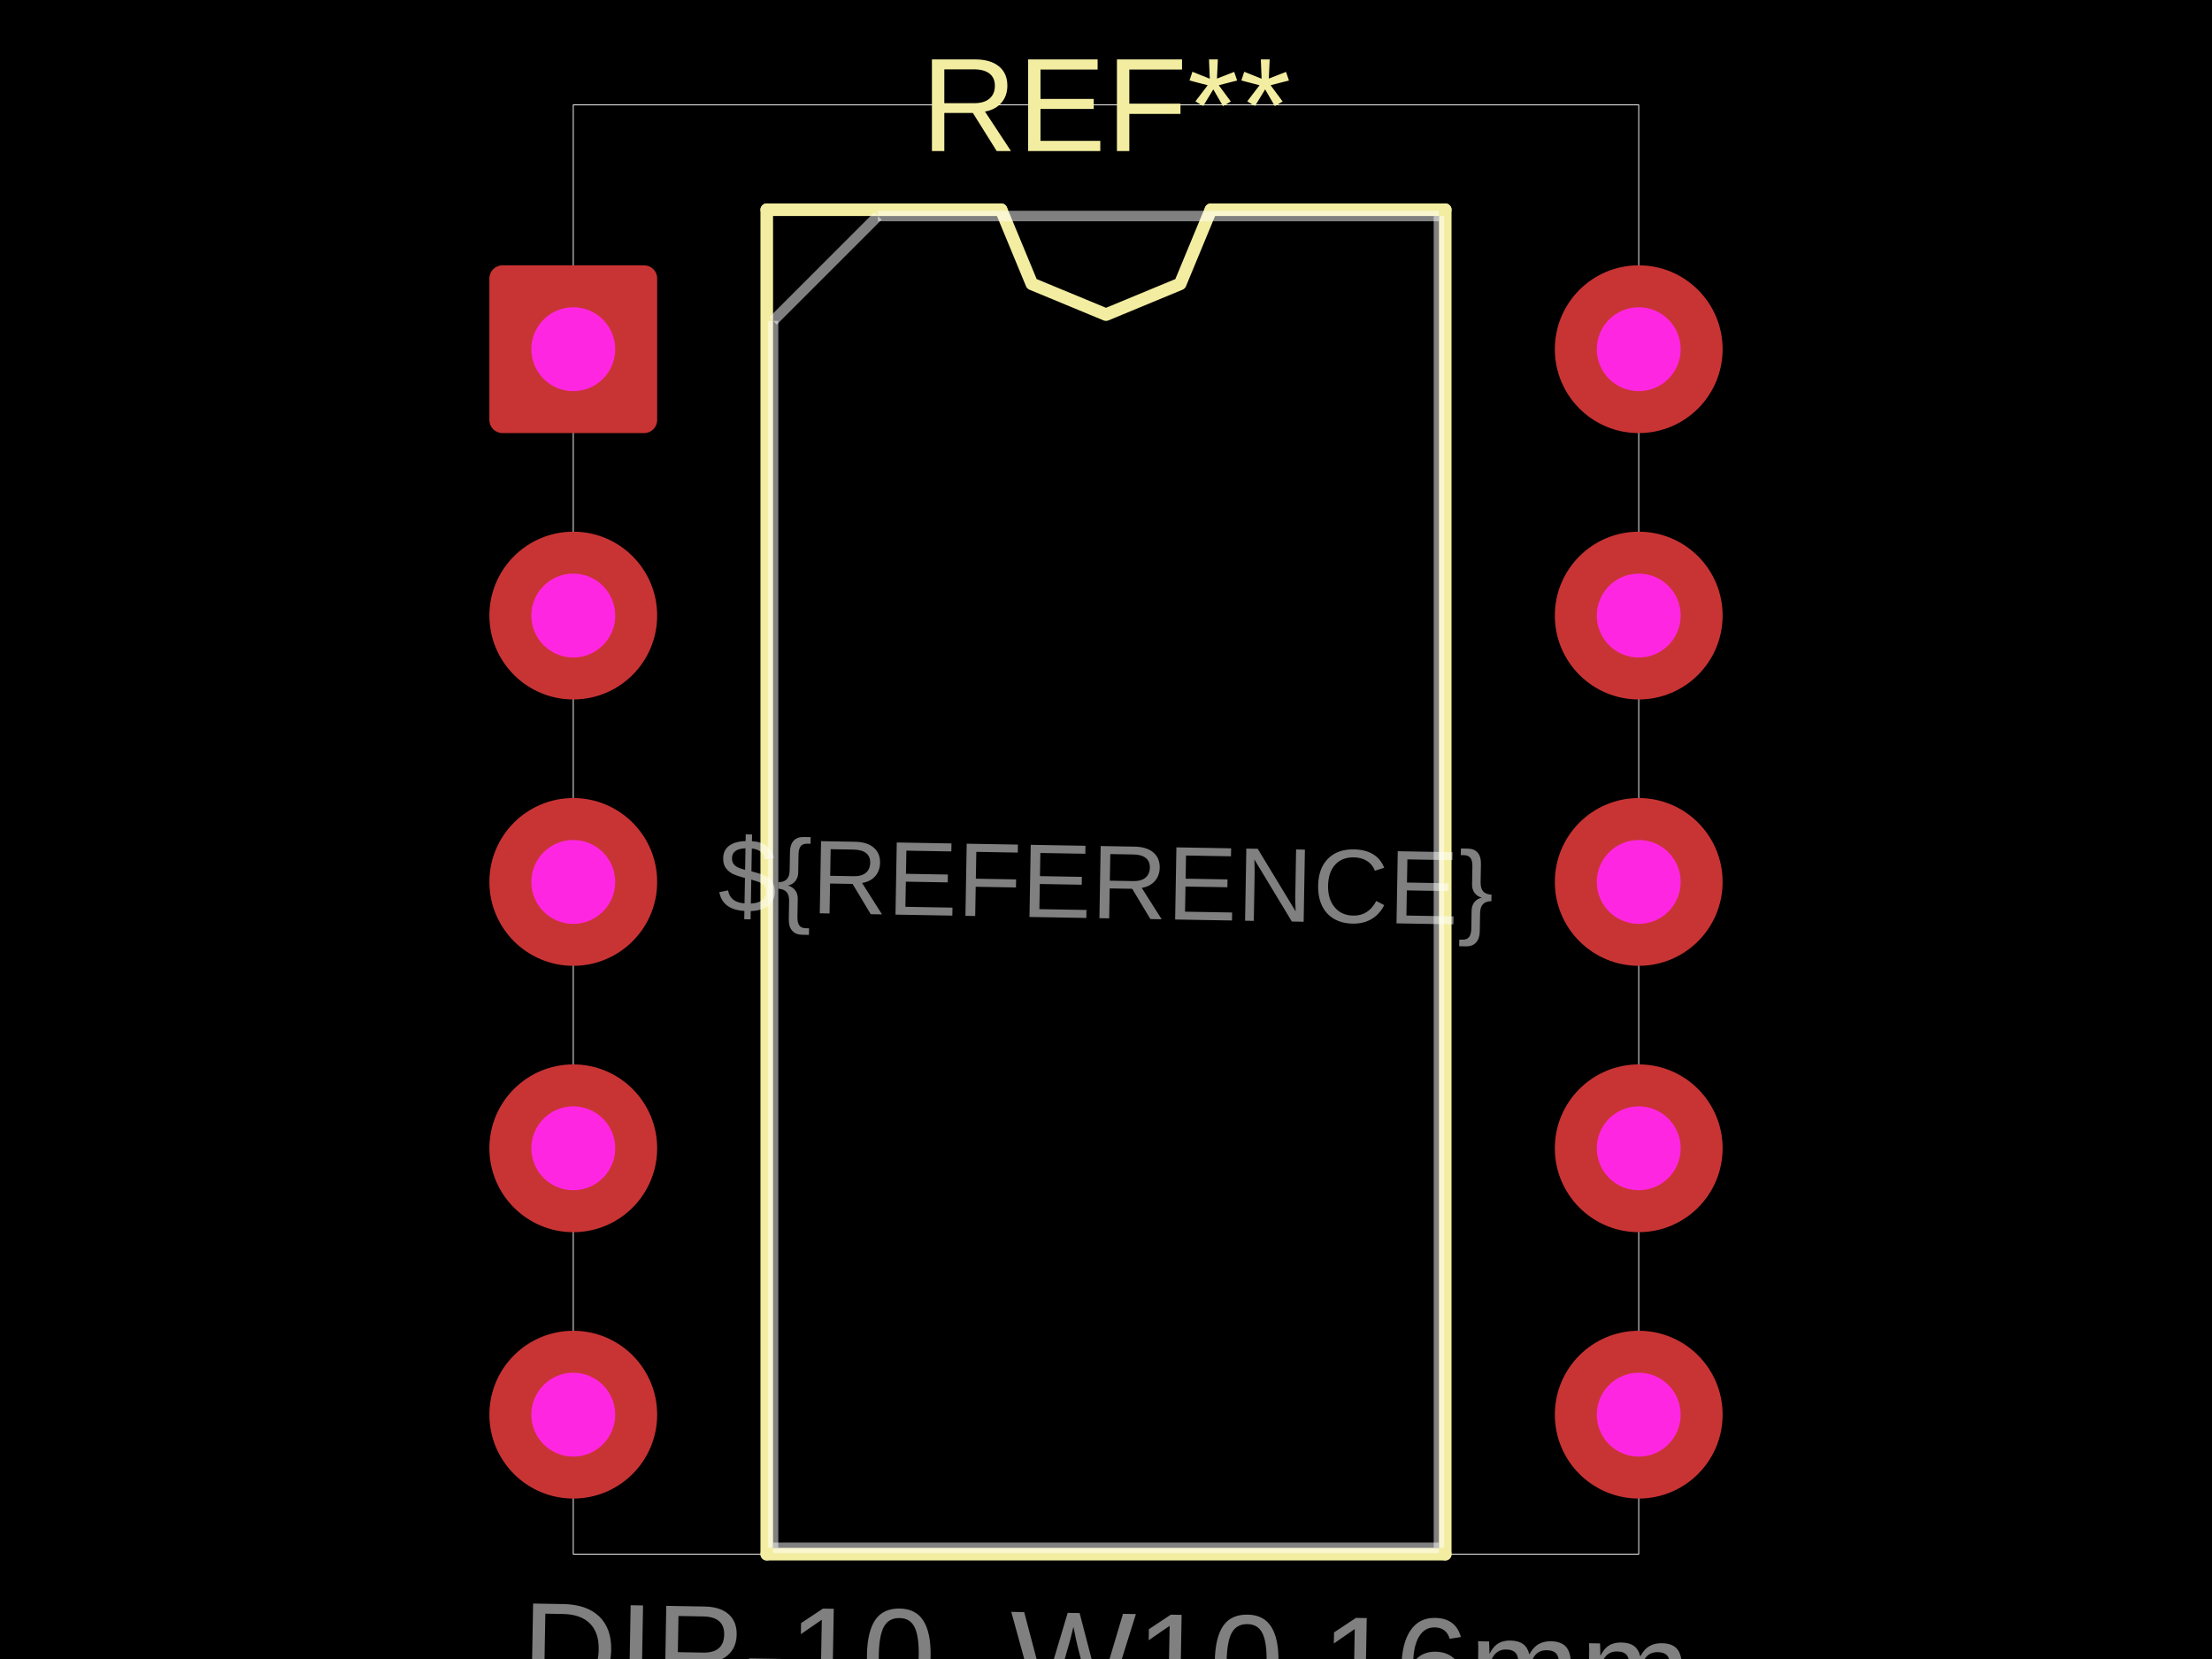
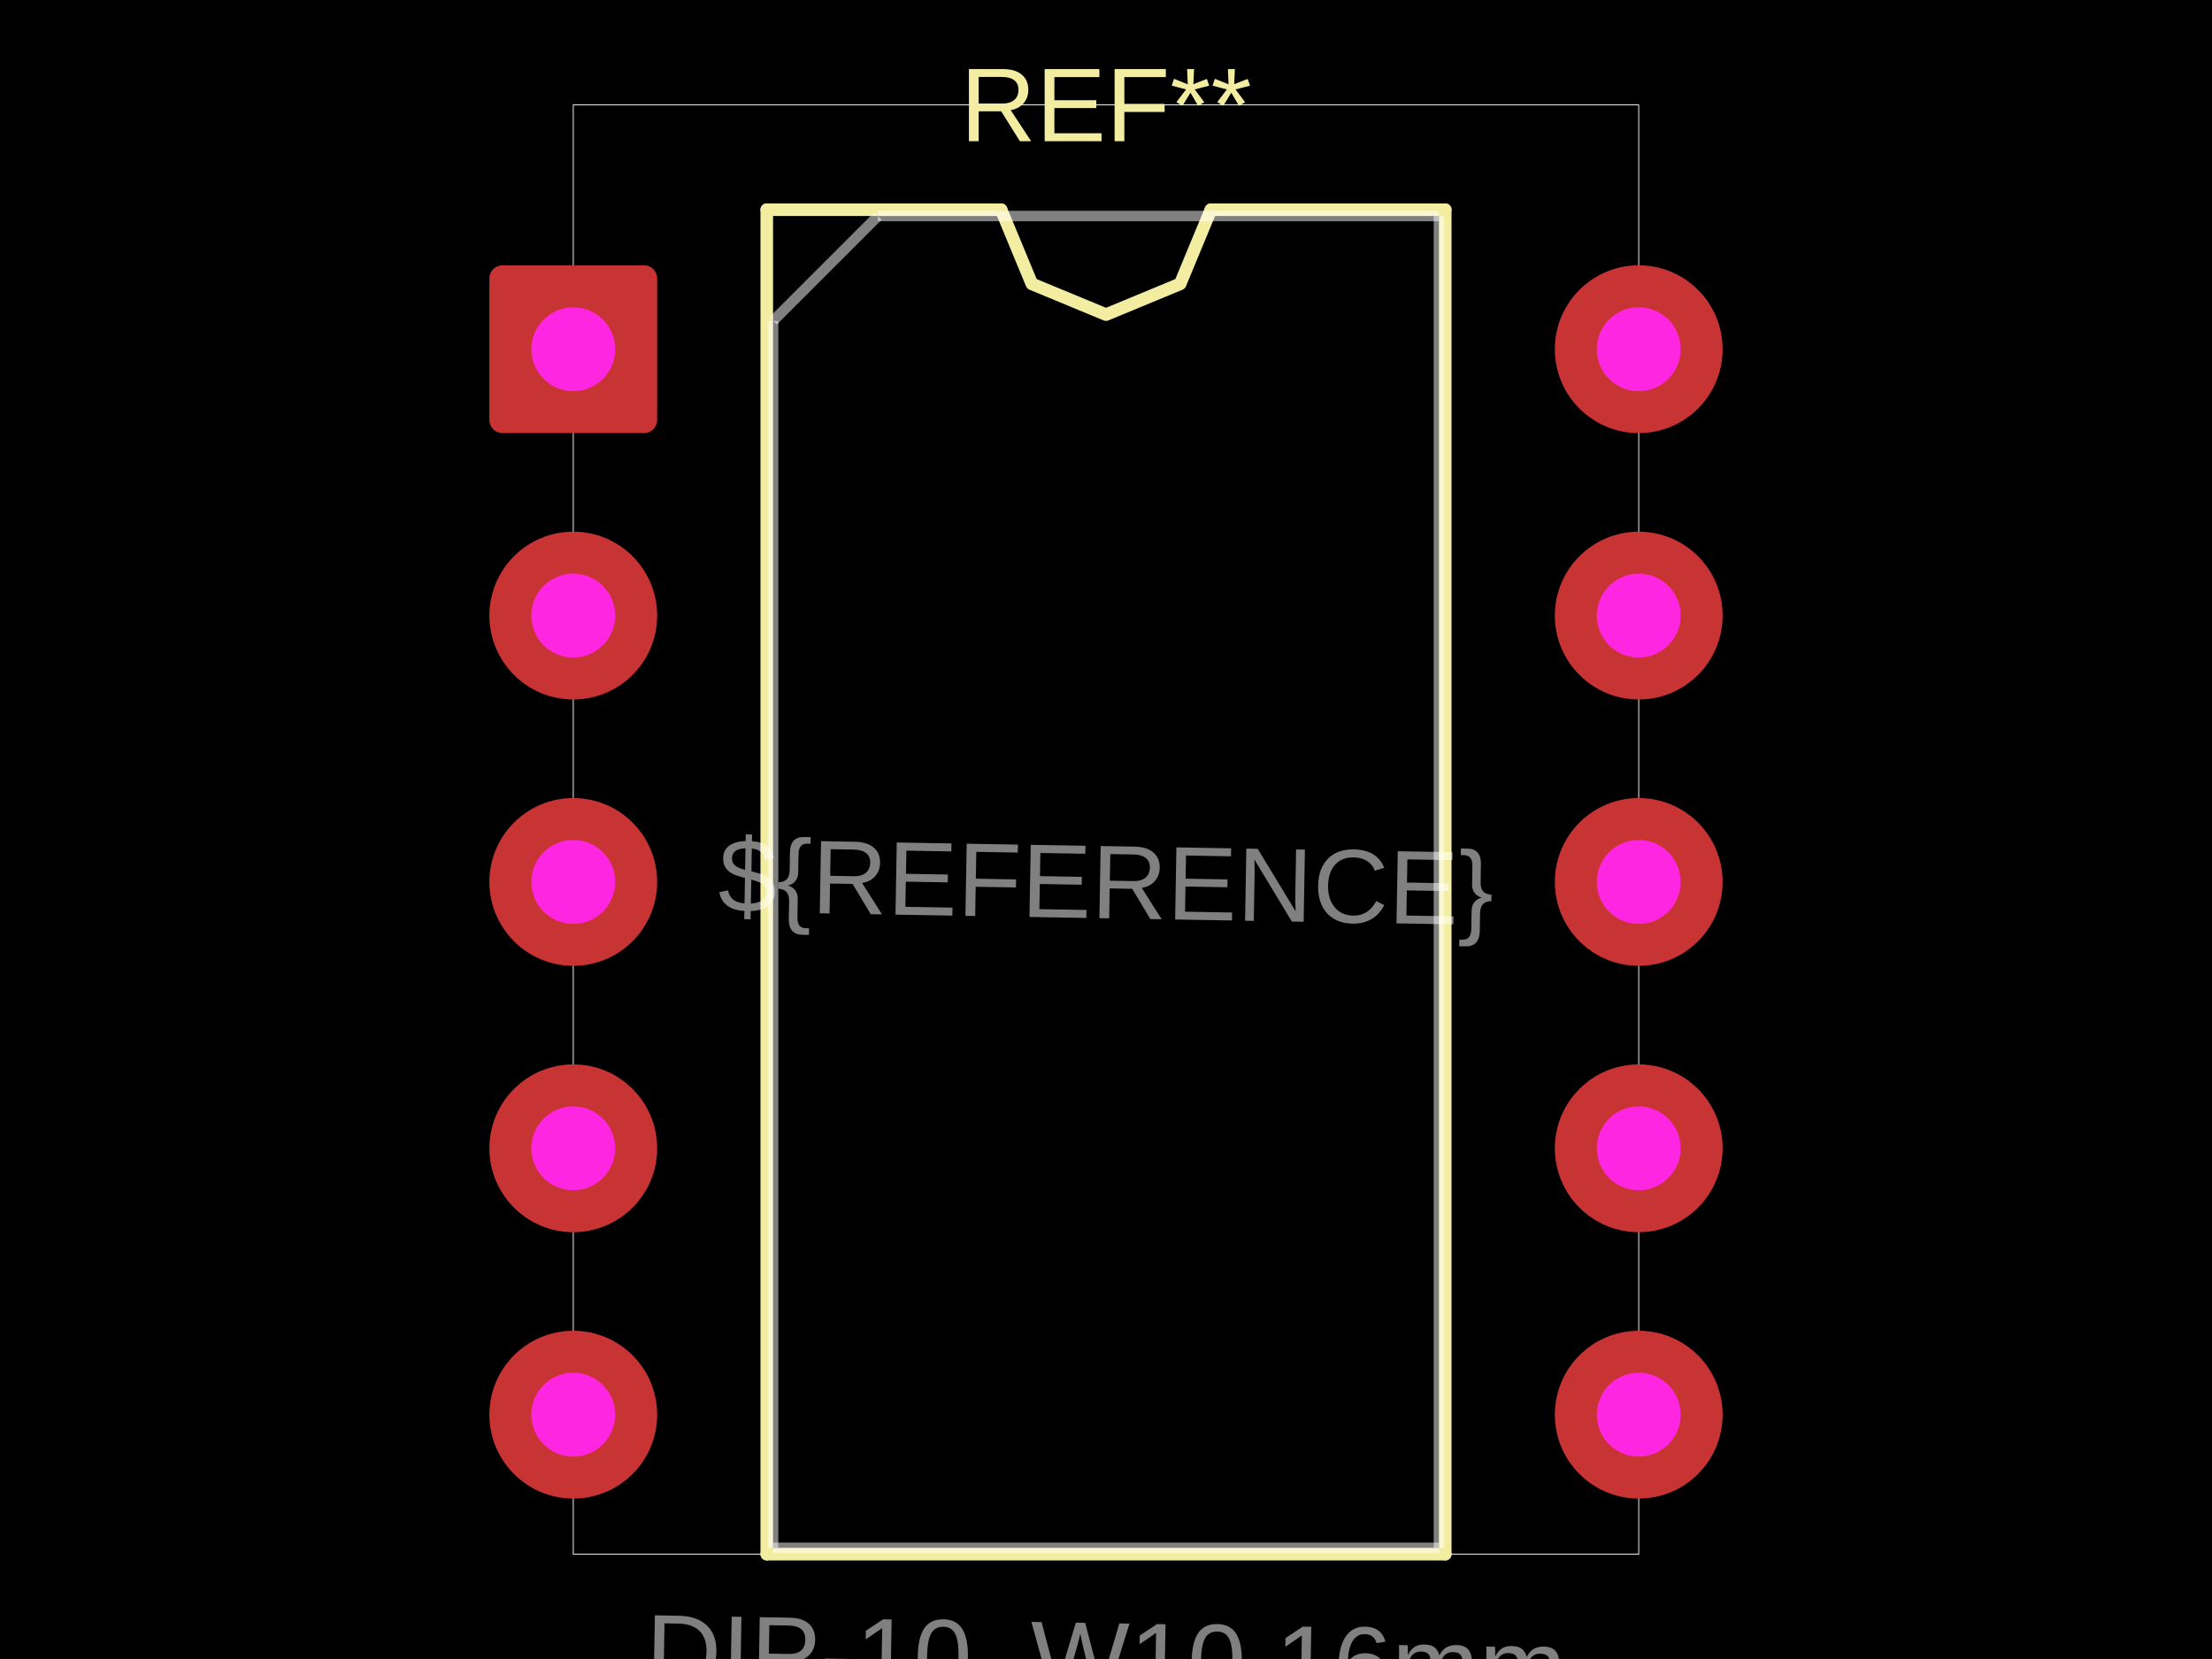
<svg xmlns="http://www.w3.org/2000/svg" width="800" height="600">
  <style />
  <rect class="boundary" x="0" y="0" fill="#000" width="800" height="600" data-type="pcb_background" data-pcb-layer="global" />
  <rect class="pcb-boundary" fill="none" stroke="#fff" stroke-width="0.3" x="207.332" y="37.927" width="385.335" height="524.147" data-type="pcb_boundary" data-pcb-layer="global" />
  <g data-type="pcb_plated_hole" data-pcb-layer="through">
    <rect class="pcb-hole-outer-pad" fill="rgb(200, 52, 52)" x="176.991" y="95.954" width="60.683" height="60.683" rx="4.741" ry="4.741" data-type="pcb_plated_hole" data-pcb-layer="top" />
    <circle class="pcb-hole-inner" fill="#FF26E2" cx="207.332" cy="126.296" r="15.171" data-type="pcb_plated_hole_drill" data-pcb-layer="drill" />
  </g>
  <g data-type="pcb_plated_hole" data-pcb-layer="through">
    <circle class="pcb-hole-outer" fill="rgb(200, 52, 52)" cx="207.332" cy="222.63" r="30.341" data-type="pcb_plated_hole" data-pcb-layer="top" />
    <circle class="pcb-hole-inner" fill="#FF26E2" cx="207.332" cy="222.63" r="15.171" data-type="pcb_plated_hole_drill" data-pcb-layer="drill" />
  </g>
  <g data-type="pcb_plated_hole" data-pcb-layer="through">
    <circle class="pcb-hole-outer" fill="rgb(200, 52, 52)" cx="207.332" cy="318.963" r="30.341" data-type="pcb_plated_hole" data-pcb-layer="top" />
    <circle class="pcb-hole-inner" fill="#FF26E2" cx="207.332" cy="318.963" r="15.171" data-type="pcb_plated_hole_drill" data-pcb-layer="drill" />
  </g>
  <g data-type="pcb_plated_hole" data-pcb-layer="through">
    <circle class="pcb-hole-outer" fill="rgb(200, 52, 52)" cx="207.332" cy="415.297" r="30.341" data-type="pcb_plated_hole" data-pcb-layer="top" />
    <circle class="pcb-hole-inner" fill="#FF26E2" cx="207.332" cy="415.297" r="15.171" data-type="pcb_plated_hole_drill" data-pcb-layer="drill" />
  </g>
  <g data-type="pcb_plated_hole" data-pcb-layer="through">
    <circle class="pcb-hole-outer" fill="rgb(200, 52, 52)" cx="207.332" cy="511.631" r="30.341" data-type="pcb_plated_hole" data-pcb-layer="top" />
    <circle class="pcb-hole-inner" fill="#FF26E2" cx="207.332" cy="511.631" r="15.171" data-type="pcb_plated_hole_drill" data-pcb-layer="drill" />
  </g>
  <g data-type="pcb_plated_hole" data-pcb-layer="through">
    <circle class="pcb-hole-outer" fill="rgb(200, 52, 52)" cx="592.668" cy="511.631" r="30.341" data-type="pcb_plated_hole" data-pcb-layer="top" />
    <circle class="pcb-hole-inner" fill="#FF26E2" cx="592.668" cy="511.631" r="15.171" data-type="pcb_plated_hole_drill" data-pcb-layer="drill" />
  </g>
  <g data-type="pcb_plated_hole" data-pcb-layer="through">
    <circle class="pcb-hole-outer" fill="rgb(200, 52, 52)" cx="592.668" cy="415.297" r="30.341" data-type="pcb_plated_hole" data-pcb-layer="top" />
    <circle class="pcb-hole-inner" fill="#FF26E2" cx="592.668" cy="415.297" r="15.171" data-type="pcb_plated_hole_drill" data-pcb-layer="drill" />
  </g>
  <g data-type="pcb_plated_hole" data-pcb-layer="through">
    <circle class="pcb-hole-outer" fill="rgb(200, 52, 52)" cx="592.668" cy="318.963" r="30.341" data-type="pcb_plated_hole" data-pcb-layer="top" />
    <circle class="pcb-hole-inner" fill="#FF26E2" cx="592.668" cy="318.963" r="15.171" data-type="pcb_plated_hole_drill" data-pcb-layer="drill" />
  </g>
  <g data-type="pcb_plated_hole" data-pcb-layer="through">
    <circle class="pcb-hole-outer" fill="rgb(200, 52, 52)" cx="592.668" cy="222.63" r="30.341" data-type="pcb_plated_hole" data-pcb-layer="top" />
    <circle class="pcb-hole-inner" fill="#FF26E2" cx="592.668" cy="222.63" r="15.171" data-type="pcb_plated_hole_drill" data-pcb-layer="drill" />
  </g>
  <g data-type="pcb_plated_hole" data-pcb-layer="through">
    <circle class="pcb-hole-outer" fill="rgb(200, 52, 52)" cx="592.668" cy="126.296" r="30.341" data-type="pcb_plated_hole" data-pcb-layer="top" />
    <circle class="pcb-hole-inner" fill="#FF26E2" cx="592.668" cy="126.296" r="15.171" data-type="pcb_plated_hole_drill" data-pcb-layer="drill" />
  </g>
  <path class="pcb-silkscreen pcb-silkscreen-top" d="M 277.307 75.853 L 277.307 562.073" fill="none" stroke="#f2eda1" stroke-width="4.551" stroke-linecap="round" stroke-linejoin="round" data-pcb-component-id="pcb_component_0" data-pcb-silkscreen-path-id="pcb_silkscreen_path_0" data-type="pcb_silkscreen_path" data-pcb-layer="top" />
  <path class="pcb-silkscreen pcb-silkscreen-top" d="M 277.307 562.073 L 522.693 562.073" fill="none" stroke="#f2eda1" stroke-width="4.551" stroke-linecap="round" stroke-linejoin="round" data-pcb-component-id="pcb_component_0" data-pcb-silkscreen-path-id="pcb_silkscreen_path_1" data-type="pcb_silkscreen_path" data-pcb-layer="top" />
  <path class="pcb-silkscreen pcb-silkscreen-top" d="M 362.073 75.853 L 277.307 75.853" fill="none" stroke="#f2eda1" stroke-width="4.551" stroke-linecap="round" stroke-linejoin="round" data-pcb-component-id="pcb_component_0" data-pcb-silkscreen-path-id="pcb_silkscreen_path_2" data-type="pcb_silkscreen_path" data-pcb-layer="top" />
  <path class="pcb-silkscreen pcb-silkscreen-top" d="M 522.693 75.853 L 437.927 75.853" fill="none" stroke="#f2eda1" stroke-width="4.551" stroke-linecap="round" stroke-linejoin="round" data-pcb-component-id="pcb_component_0" data-pcb-silkscreen-path-id="pcb_silkscreen_path_3" data-type="pcb_silkscreen_path" data-pcb-layer="top" />
  <path class="pcb-silkscreen pcb-silkscreen-top" d="M 522.693 562.073 L 522.693 75.853" fill="none" stroke="#f2eda1" stroke-width="4.551" stroke-linecap="round" stroke-linejoin="round" data-pcb-component-id="pcb_component_0" data-pcb-silkscreen-path-id="pcb_silkscreen_path_4" data-type="pcb_silkscreen_path" data-pcb-layer="top" />
  <path class="pcb-silkscreen pcb-silkscreen-top" d="M 437.927 75.853 L 426.818 102.672 L 400 113.78 L 373.182 102.672 L 362.073 75.853" fill="none" stroke="#f2eda1" stroke-width="4.551" stroke-linecap="round" stroke-linejoin="round" data-pcb-component-id="pcb_component_0" data-pcb-silkscreen-path-id="pcb_silkscreen_path_5" data-type="pcb_silkscreen_path" data-pcb-layer="top" />
-   <text x="0" y="0" dx="0" dy="0" fill="#f2eda1" font-family="Arial, sans-serif" font-size="48.167" text-anchor="middle" dominant-baseline="central" transform="matrix(1,0,0,1,400,37.92668)" class="pcb-silkscreen-text pcb-silkscreen-top" data-pcb-silkscreen-text-id="pcb_component_0" stroke="none" data-type="pcb_silkscreen_text" data-pcb-layer="top">REF**</text>
+   <text x="0" y="0" dx="0" dy="0" fill="#f2eda1" font-family="Arial, sans-serif" font-size="37.927" text-anchor="middle" dominant-baseline="central" transform="matrix(1,0,0,1,400,37.92668)" class="pcb-silkscreen-text pcb-silkscreen-top" data-pcb-silkscreen-text-id="pcb_component_0" stroke="none" data-type="pcb_silkscreen_text" data-pcb-layer="top">REF**</text>
  <path class="pcb-fabrication-note-path" stroke="rgba(255,255,255,0.5)" fill="none" d="M 279.583 116.056 L 317.509 78.129" stroke-width="3.793" data-pcb-component-id="pcb_component_0" data-pcb-fabrication-note-path-id="undefined" data-type="pcb_fabrication_note_path" data-pcb-layer="overlay" />
  <path class="pcb-fabrication-note-path" stroke="rgba(255,255,255,0.5)" fill="none" d="M 279.583 559.798 L 279.583 116.056" stroke-width="3.793" data-pcb-component-id="pcb_component_0" data-pcb-fabrication-note-path-id="undefined" data-type="pcb_fabrication_note_path" data-pcb-layer="overlay" />
  <path class="pcb-fabrication-note-path" stroke="rgba(255,255,255,0.5)" fill="none" d="M 317.509 78.129 L 520.417 78.129" stroke-width="3.793" data-pcb-component-id="pcb_component_0" data-pcb-fabrication-note-path-id="undefined" data-type="pcb_fabrication_note_path" data-pcb-layer="overlay" />
  <path class="pcb-fabrication-note-path" stroke="rgba(255,255,255,0.5)" fill="none" d="M 520.417 78.129 L 520.417 559.798" stroke-width="3.793" data-pcb-component-id="pcb_component_0" data-pcb-fabrication-note-path-id="undefined" data-type="pcb_fabrication_note_path" data-pcb-layer="overlay" />
  <path class="pcb-fabrication-note-path" stroke="rgba(255,255,255,0.5)" fill="none" d="M 520.417 559.798 L 279.583 559.798" stroke-width="3.793" data-pcb-component-id="pcb_component_0" data-pcb-fabrication-note-path-id="undefined" data-type="pcb_fabrication_note_path" data-pcb-layer="overlay" />
  <text x="0" y="0" font-family="Arial, sans-serif" font-size="37.927" text-anchor="middle" dominant-baseline="central" transform="matrix(0.9998477,0.01745241,-0.01745241,0.9998477,400,318.9633)" class="pcb-fabrication-note-text" fill="rgba(255,255,255,0.5)" data-type="pcb_fabrication_note_text" data-pcb-layer="overlay">${REFERENCE}</text>
-   <text x="0" y="0" font-family="Arial, sans-serif" font-size="48.167" text-anchor="middle" dominant-baseline="central" transform="matrix(0.9998477,0.01745241,-0.01745241,0.9998477,400,600)" class="pcb-fabrication-note-text" fill="rgba(255,255,255,0.5)" data-type="pcb_fabrication_note_text" data-pcb-layer="overlay">DIP-10_W10.16mm</text>
+   <text x="0" y="0" font-family="Arial, sans-serif" font-size="37.927" text-anchor="middle" dominant-baseline="central" transform="matrix(0.9998477,0.01745241,-0.01745241,0.9998477,400,600)" class="pcb-fabrication-note-text" fill="rgba(255,255,255,0.5)" data-type="pcb_fabrication_note_text" data-pcb-layer="overlay">DIP-10_W10.16mm</text>
</svg>
